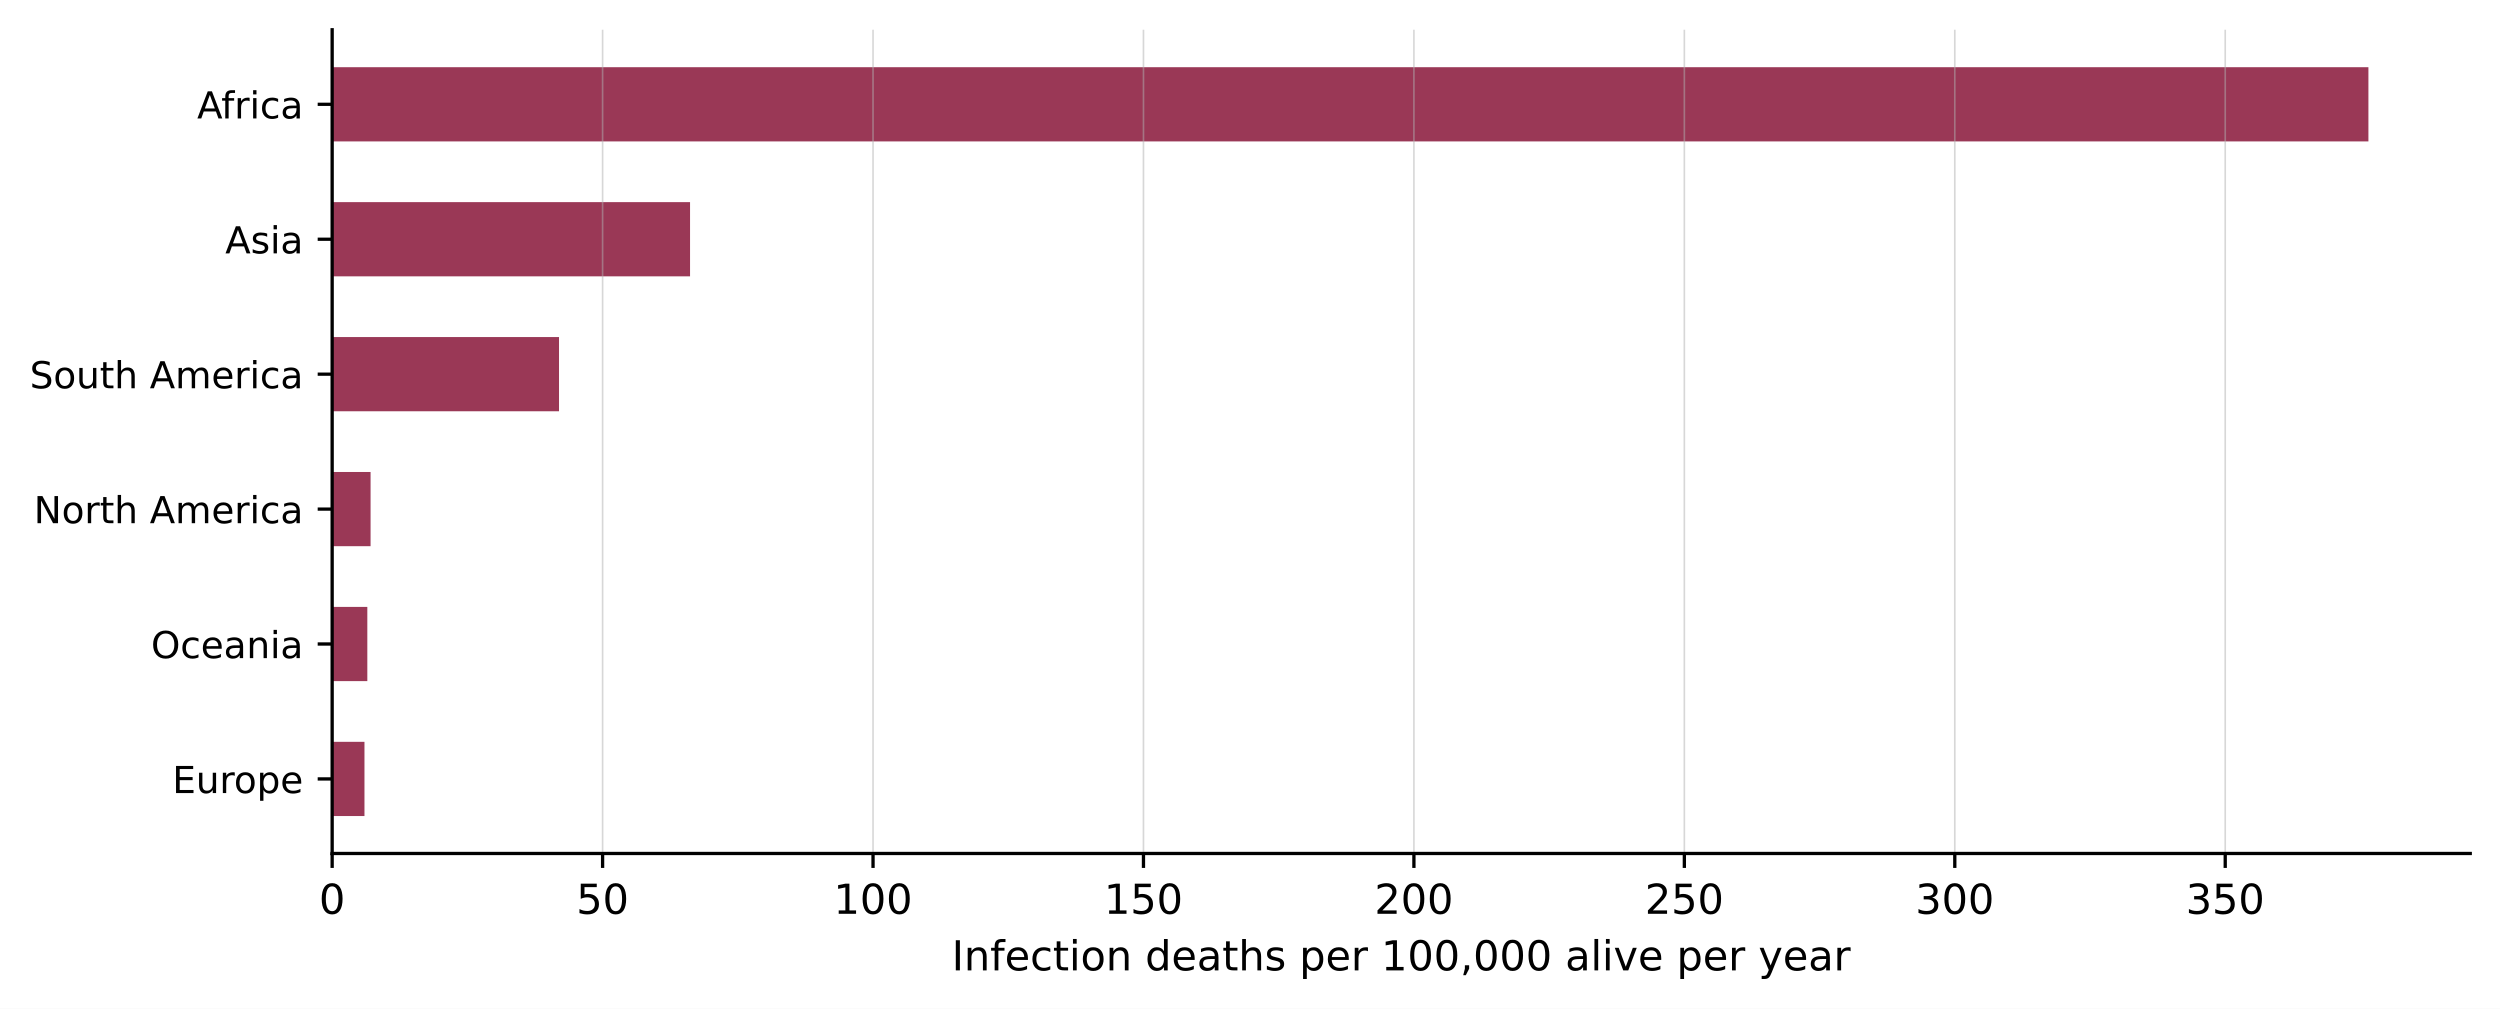
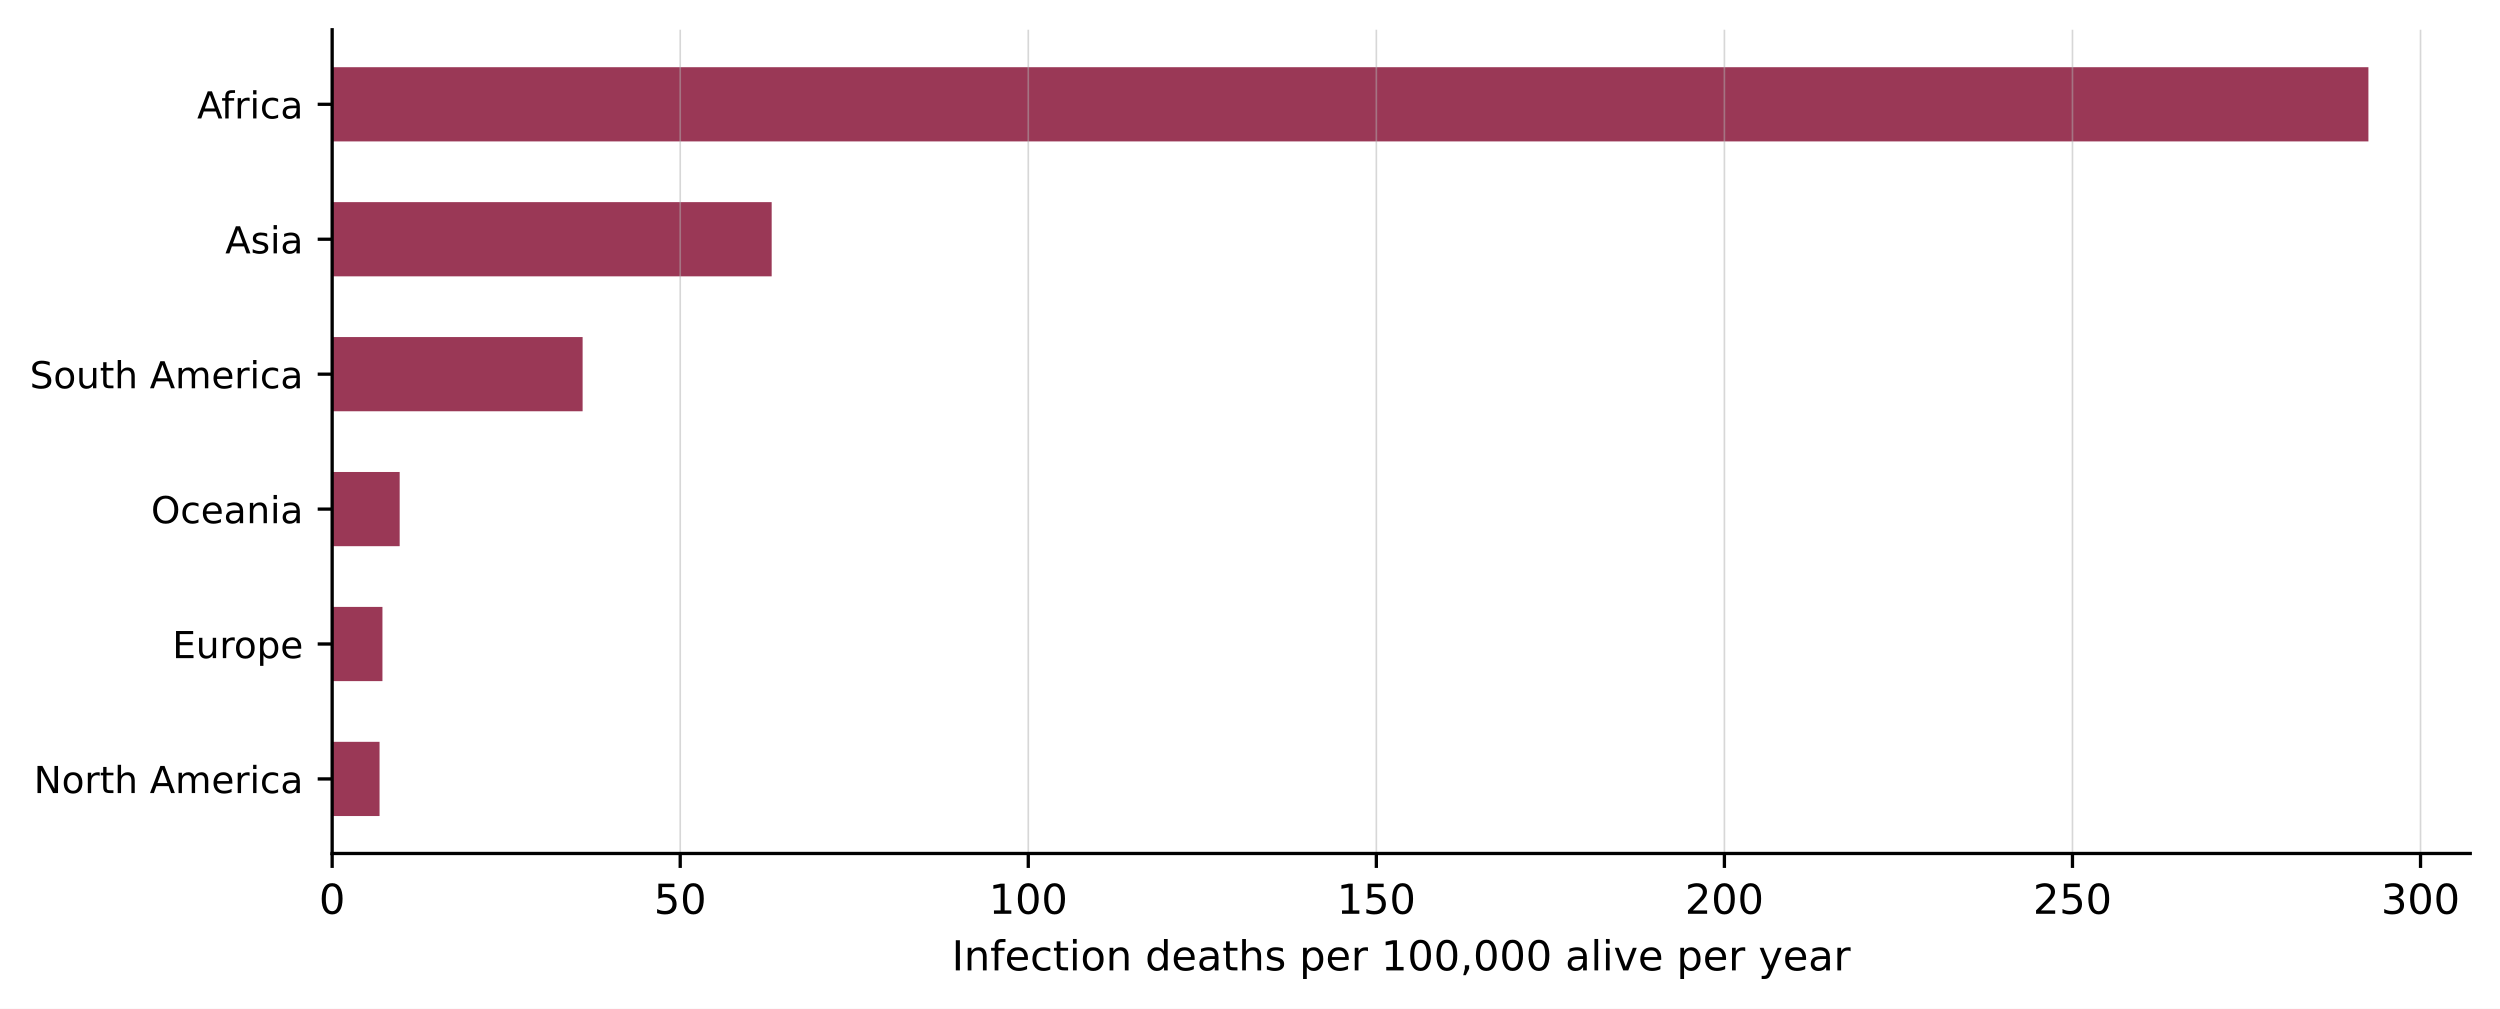
<svg xmlns="http://www.w3.org/2000/svg" xmlns:xlink="http://www.w3.org/1999/xlink" width="604.702pt" height="243.996pt" viewBox="0 0 604.702 243.996" version="1.1">
  <defs>
    <style type="text/css">*{stroke-linejoin: round; stroke-linecap: butt}</style>
  </defs>
  <g id="figure_1">
    <g id="patch_1">
      <path d="M 0 243.996  L 604.702 243.996  L 604.702 0  L 0 0  z " style="fill: #ffffff" />
    </g>
    <g id="axes_1">
      <g id="patch_2">
        <path d="M 80.342 206.44  L 597.502 206.44  L 597.502 7.2  L 80.342 7.2  z " style="fill: #ffffff" />
      </g>
      <g id="patch_3">
-         <path d="M 80.342 197.384  L 88.157 197.384  L 88.157 179.434  L 80.342 179.434  z " clip-path="url(#pa923125299)" style="fill: #8c1d40; opacity: 0.88" />
+         <path d="M 80.342 197.384  L 91.806 197.384  L 91.806 179.434  L 80.342 179.434  z " clip-path="url(#p5f1d730fd7)" style="fill: #8c1d40; opacity: 0.88" />
      </g>
      <g id="patch_4">
-         <path d="M 80.342 164.748  L 88.849 164.748  L 88.849 146.799  L 80.342 146.799  z " clip-path="url(#pa923125299)" style="fill: #8c1d40; opacity: 0.88" />
+         <path d="M 80.342 164.748  L 92.507 164.748  L 92.507 146.799  L 80.342 146.799  z " clip-path="url(#p5f1d730fd7)" style="fill: #8c1d40; opacity: 0.88" />
      </g>
      <g id="patch_5">
-         <path d="M 80.342 132.113  L 89.634 132.113  L 89.634 114.163  L 80.342 114.163  z " clip-path="url(#pa923125299)" style="fill: #8c1d40; opacity: 0.88" />
+         <path d="M 80.342 132.113  L 96.672 132.113  L 96.672 114.163  L 80.342 114.163  z " clip-path="url(#p5f1d730fd7)" style="fill: #8c1d40; opacity: 0.88" />
      </g>
      <g id="patch_6">
-         <path d="M 80.342 99.477  L 135.216 99.477  L 135.216 81.527  L 80.342 81.527  z " clip-path="url(#pa923125299)" style="fill: #8c1d40; opacity: 0.88" />
+         <path d="M 80.342 99.477  L 140.924 99.477  L 140.924 81.527  L 80.342 81.527  z " clip-path="url(#p5f1d730fd7)" style="fill: #8c1d40; opacity: 0.88" />
      </g>
      <g id="patch_7">
-         <path d="M 80.342 66.841  L 166.91 66.841  L 166.91 48.892  L 80.342 48.892  z " clip-path="url(#pa923125299)" style="fill: #8c1d40; opacity: 0.88" />
+         <path d="M 80.342 66.841  L 186.654 66.841  L 186.654 48.892  L 80.342 48.892  z " clip-path="url(#p5f1d730fd7)" style="fill: #8c1d40; opacity: 0.88" />
      </g>
      <g id="patch_8">
-         <path d="M 80.342 34.206  L 572.875 34.206  L 572.875 16.256  L 80.342 16.256  z " clip-path="url(#pa923125299)" style="fill: #8c1d40; opacity: 0.88" />
+         <path d="M 80.342 34.206  L 572.875 34.206  L 572.875 16.256  L 80.342 16.256  z " clip-path="url(#p5f1d730fd7)" style="fill: #8c1d40; opacity: 0.88" />
      </g>
      <g id="matplotlib.axis_1">
        <g id="xtick_1">
          <g id="line2d_1">
-             <path d="M 80.342 206.44  L 80.342 7.2  " clip-path="url(#pa923125299)" style="fill: none; stroke: #b0b0b0; stroke-opacity: 0.5; stroke-width: 0.4; stroke-linecap: square" />
+             <path d="M 80.342 206.44  L 80.342 7.2  " clip-path="url(#p5f1d730fd7)" style="fill: none; stroke: #b0b0b0; stroke-opacity: 0.5; stroke-width: 0.4; stroke-linecap: square" />
          </g>
          <g id="line2d_2">
            <defs>
-               <path id="m6119f65f15" d="M 0 0  L 0 3.5  " style="stroke: #000000; stroke-width: 0.8" />
+               <path id="m480f4512f0" d="M 0 0  L 0 3.5  " style="stroke: #000000; stroke-width: 0.8" />
            </defs>
            <g>
-               <use xlink:href="#m6119f65f15" x="80.342" y="206.44" style="stroke: #000000; stroke-width: 0.8" />
+               <use xlink:href="#m480f4512f0" x="80.342" y="206.44" style="stroke: #000000; stroke-width: 0.8" />
            </g>
          </g>
          <g id="text_1">
            <g transform="translate(77.16031 221.0384) scale(0.1 -0.1)">
              <defs>
                <path id="DejaVuSans-30" d="M 2034 4250  Q 1547 4250 1301 3770  Q 1056 3291 1056 2328  Q 1056 1369 1301 889  Q 1547 409 2034 409  Q 2525 409 2770 889  Q 3016 1369 3016 2328  Q 3016 3291 2770 3770  Q 2525 4250 2034 4250  z M 2034 4750  Q 2819 4750 3233 4129  Q 3647 3509 3647 2328  Q 3647 1150 3233 529  Q 2819 -91 2034 -91  Q 1250 -91 836 529  Q 422 1150 422 2328  Q 422 3509 836 4129  Q 1250 4750 2034 4750  z " transform="scale(0.015625)" />
              </defs>
              <use xlink:href="#DejaVuSans-30" />
            </g>
          </g>
        </g>
        <g id="xtick_2">
          <g id="line2d_3">
-             <path d="M 145.756 206.44  L 145.756 7.2  " clip-path="url(#pa923125299)" style="fill: none; stroke: #b0b0b0; stroke-opacity: 0.5; stroke-width: 0.4; stroke-linecap: square" />
+             <path d="M 164.531 206.44  L 164.531 7.2  " clip-path="url(#p5f1d730fd7)" style="fill: none; stroke: #b0b0b0; stroke-opacity: 0.5; stroke-width: 0.4; stroke-linecap: square" />
          </g>
          <g id="line2d_4">
            <g>
-               <use xlink:href="#m6119f65f15" x="145.756" y="206.44" style="stroke: #000000; stroke-width: 0.8" />
+               <use xlink:href="#m480f4512f0" x="164.531" y="206.44" style="stroke: #000000; stroke-width: 0.8" />
            </g>
          </g>
          <g id="text_2">
-             <g transform="translate(139.3932 221.0384) scale(0.1 -0.1)">
+             <g transform="translate(158.1688 221.0384) scale(0.1 -0.1)">
              <defs>
                <path id="DejaVuSans-35" d="M 691 4666  L 3169 4666  L 3169 4134  L 1269 4134  L 1269 2991  Q 1406 3038 1543 3061  Q 1681 3084 1819 3084  Q 2600 3084 3056 2656  Q 3513 2228 3513 1497  Q 3513 744 3044 326  Q 2575 -91 1722 -91  Q 1428 -91 1123 -41  Q 819 9 494 109  L 494 744  Q 775 591 1075 516  Q 1375 441 1709 441  Q 2250 441 2565 725  Q 2881 1009 2881 1497  Q 2881 1984 2565 2268  Q 2250 2553 1709 2553  Q 1456 2553 1204 2497  Q 953 2441 691 2322  L 691 4666  z " transform="scale(0.015625)" />
              </defs>
              <use xlink:href="#DejaVuSans-35" />
              <use xlink:href="#DejaVuSans-30" transform="translate(63.62305 0)" />
            </g>
          </g>
        </g>
        <g id="xtick_3">
          <g id="line2d_5">
-             <path d="M 211.17 206.44  L 211.17 7.2  " clip-path="url(#pa923125299)" style="fill: none; stroke: #b0b0b0; stroke-opacity: 0.5; stroke-width: 0.4; stroke-linecap: square" />
+             <path d="M 248.721 206.44  L 248.721 7.2  " clip-path="url(#p5f1d730fd7)" style="fill: none; stroke: #b0b0b0; stroke-opacity: 0.5; stroke-width: 0.4; stroke-linecap: square" />
          </g>
          <g id="line2d_6">
            <g>
-               <use xlink:href="#m6119f65f15" x="211.17" y="206.44" style="stroke: #000000; stroke-width: 0.8" />
+               <use xlink:href="#m480f4512f0" x="248.721" y="206.44" style="stroke: #000000; stroke-width: 0.8" />
            </g>
          </g>
          <g id="text_3">
-             <g transform="translate(201.6261 221.0384) scale(0.1 -0.1)">
+             <g transform="translate(239.1772 221.0384) scale(0.1 -0.1)">
              <defs>
                <path id="DejaVuSans-31" d="M 794 531  L 1825 531  L 1825 4091  L 703 3866  L 703 4441  L 1819 4666  L 2450 4666  L 2450 531  L 3481 531  L 3481 0  L 794 0  L 794 531  z " transform="scale(0.015625)" />
              </defs>
              <use xlink:href="#DejaVuSans-31" />
              <use xlink:href="#DejaVuSans-30" transform="translate(63.62305 0)" />
              <use xlink:href="#DejaVuSans-30" transform="translate(127.2461 0)" />
            </g>
          </g>
        </g>
        <g id="xtick_4">
          <g id="line2d_7">
-             <path d="M 276.584 206.44  L 276.584 7.2  " clip-path="url(#pa923125299)" style="fill: none; stroke: #b0b0b0; stroke-opacity: 0.5; stroke-width: 0.4; stroke-linecap: square" />
+             <path d="M 332.911 206.44  L 332.911 7.2  " clip-path="url(#p5f1d730fd7)" style="fill: none; stroke: #b0b0b0; stroke-opacity: 0.5; stroke-width: 0.4; stroke-linecap: square" />
          </g>
          <g id="line2d_8">
            <g>
-               <use xlink:href="#m6119f65f15" x="276.584" y="206.44" style="stroke: #000000; stroke-width: 0.8" />
+               <use xlink:href="#m480f4512f0" x="332.911" y="206.44" style="stroke: #000000; stroke-width: 0.8" />
            </g>
          </g>
          <g id="text_4">
-             <g transform="translate(267.0402 221.0384) scale(0.1 -0.1)">
+             <g transform="translate(323.3669 221.0384) scale(0.1 -0.1)">
              <use xlink:href="#DejaVuSans-31" />
              <use xlink:href="#DejaVuSans-35" transform="translate(63.62305 0)" />
              <use xlink:href="#DejaVuSans-30" transform="translate(127.2461 0)" />
            </g>
          </g>
        </g>
        <g id="xtick_5">
          <g id="line2d_9">
-             <path d="M 341.998 206.44  L 341.998 7.2  " clip-path="url(#pa923125299)" style="fill: none; stroke: #b0b0b0; stroke-opacity: 0.5; stroke-width: 0.4; stroke-linecap: square" />
+             <path d="M 417.1 206.44  L 417.1 7.2  " clip-path="url(#p5f1d730fd7)" style="fill: none; stroke: #b0b0b0; stroke-opacity: 0.5; stroke-width: 0.4; stroke-linecap: square" />
          </g>
          <g id="line2d_10">
            <g>
-               <use xlink:href="#m6119f65f15" x="341.998" y="206.44" style="stroke: #000000; stroke-width: 0.8" />
+               <use xlink:href="#m480f4512f0" x="417.1" y="206.44" style="stroke: #000000; stroke-width: 0.8" />
            </g>
          </g>
          <g id="text_5">
-             <g transform="translate(332.4543 221.0384) scale(0.1 -0.1)">
+             <g transform="translate(407.5566 221.0384) scale(0.1 -0.1)">
              <defs>
                <path id="DejaVuSans-32" d="M 1228 531  L 3431 531  L 3431 0  L 469 0  L 469 531  Q 828 903 1448 1529  Q 2069 2156 2228 2338  Q 2531 2678 2651 2914  Q 2772 3150 2772 3378  Q 2772 3750 2511 3984  Q 2250 4219 1831 4219  Q 1534 4219 1204 4116  Q 875 4013 500 3803  L 500 4441  Q 881 4594 1212 4672  Q 1544 4750 1819 4750  Q 2544 4750 2975 4387  Q 3406 4025 3406 3419  Q 3406 3131 3298 2873  Q 3191 2616 2906 2266  Q 2828 2175 2409 1742  Q 1991 1309 1228 531  z " transform="scale(0.015625)" />
              </defs>
              <use xlink:href="#DejaVuSans-32" />
              <use xlink:href="#DejaVuSans-30" transform="translate(63.62305 0)" />
              <use xlink:href="#DejaVuSans-30" transform="translate(127.2461 0)" />
            </g>
          </g>
        </g>
        <g id="xtick_6">
          <g id="line2d_11">
-             <path d="M 407.412 206.44  L 407.412 7.2  " clip-path="url(#pa923125299)" style="fill: none; stroke: #b0b0b0; stroke-opacity: 0.5; stroke-width: 0.4; stroke-linecap: square" />
+             <path d="M 501.29 206.44  L 501.29 7.2  " clip-path="url(#p5f1d730fd7)" style="fill: none; stroke: #b0b0b0; stroke-opacity: 0.5; stroke-width: 0.4; stroke-linecap: square" />
          </g>
          <g id="line2d_12">
            <g>
-               <use xlink:href="#m6119f65f15" x="407.412" y="206.44" style="stroke: #000000; stroke-width: 0.8" />
+               <use xlink:href="#m480f4512f0" x="501.29" y="206.44" style="stroke: #000000; stroke-width: 0.8" />
            </g>
          </g>
          <g id="text_6">
-             <g transform="translate(397.8685 221.0384) scale(0.1 -0.1)">
+             <g transform="translate(491.7463 221.0384) scale(0.1 -0.1)">
              <use xlink:href="#DejaVuSans-32" />
              <use xlink:href="#DejaVuSans-35" transform="translate(63.62305 0)" />
              <use xlink:href="#DejaVuSans-30" transform="translate(127.2461 0)" />
            </g>
          </g>
        </g>
        <g id="xtick_7">
          <g id="line2d_13">
-             <path d="M 472.826 206.44  L 472.826 7.2  " clip-path="url(#pa923125299)" style="fill: none; stroke: #b0b0b0; stroke-opacity: 0.5; stroke-width: 0.4; stroke-linecap: square" />
+             <path d="M 585.48 206.44  L 585.48 7.2  " clip-path="url(#p5f1d730fd7)" style="fill: none; stroke: #b0b0b0; stroke-opacity: 0.5; stroke-width: 0.4; stroke-linecap: square" />
          </g>
          <g id="line2d_14">
            <g>
-               <use xlink:href="#m6119f65f15" x="472.826" y="206.44" style="stroke: #000000; stroke-width: 0.8" />
+               <use xlink:href="#m480f4512f0" x="585.48" y="206.44" style="stroke: #000000; stroke-width: 0.8" />
            </g>
          </g>
          <g id="text_7">
-             <g transform="translate(463.2826 221.0384) scale(0.1 -0.1)">
+             <g transform="translate(575.936 221.0384) scale(0.1 -0.1)">
              <defs>
                <path id="DejaVuSans-33" d="M 2597 2516  Q 3050 2419 3304 2112  Q 3559 1806 3559 1356  Q 3559 666 3084 287  Q 2609 -91 1734 -91  Q 1441 -91 1130 -33  Q 819 25 488 141  L 488 750  Q 750 597 1062 519  Q 1375 441 1716 441  Q 2309 441 2620 675  Q 2931 909 2931 1356  Q 2931 1769 2642 2001  Q 2353 2234 1838 2234  L 1294 2234  L 1294 2753  L 1863 2753  Q 2328 2753 2575 2939  Q 2822 3125 2822 3475  Q 2822 3834 2567 4026  Q 2313 4219 1838 4219  Q 1578 4219 1281 4162  Q 984 4106 628 3988  L 628 4550  Q 988 4650 1302 4700  Q 1616 4750 1894 4750  Q 2613 4750 3031 4423  Q 3450 4097 3450 3541  Q 3450 3153 3228 2886  Q 3006 2619 2597 2516  z " transform="scale(0.015625)" />
              </defs>
              <use xlink:href="#DejaVuSans-33" />
              <use xlink:href="#DejaVuSans-30" transform="translate(63.62305 0)" />
              <use xlink:href="#DejaVuSans-30" transform="translate(127.2461 0)" />
            </g>
          </g>
        </g>
-         <g id="xtick_8">
-           <g id="line2d_15">
-             <path d="M 538.24 206.44  L 538.24 7.2  " clip-path="url(#pa923125299)" style="fill: none; stroke: #b0b0b0; stroke-opacity: 0.5; stroke-width: 0.4; stroke-linecap: square" />
-           </g>
-           <g id="line2d_16">
-             <g>
-               <use xlink:href="#m6119f65f15" x="538.24" y="206.44" style="stroke: #000000; stroke-width: 0.8" />
-             </g>
-           </g>
-           <g id="text_8">
-             <g transform="translate(528.6967 221.0384) scale(0.1 -0.1)">
-               <use xlink:href="#DejaVuSans-33" />
-               <use xlink:href="#DejaVuSans-35" transform="translate(63.62305 0)" />
-               <use xlink:href="#DejaVuSans-30" transform="translate(127.2461 0)" />
-             </g>
-           </g>
-         </g>
-         <g id="text_9">
+         <g id="text_8">
          <g transform="translate(230.2091 234.7166) scale(0.1 -0.1)">
            <defs>
              <path id="DejaVuSans-49" d="M 628 4666  L 1259 4666  L 1259 0  L 628 0  L 628 4666  z " transform="scale(0.015625)" />
              <path id="DejaVuSans-6e" d="M 3513 2113  L 3513 0  L 2938 0  L 2938 2094  Q 2938 2591 2744 2837  Q 2550 3084 2163 3084  Q 1697 3084 1428 2787  Q 1159 2491 1159 1978  L 1159 0  L 581 0  L 581 3500  L 1159 3500  L 1159 2956  Q 1366 3272 1645 3428  Q 1925 3584 2291 3584  Q 2894 3584 3203 3211  Q 3513 2838 3513 2113  z " transform="scale(0.015625)" />
              <path id="DejaVuSans-66" d="M 2375 4863  L 2375 4384  L 1825 4384  Q 1516 4384 1395 4259  Q 1275 4134 1275 3809  L 1275 3500  L 2222 3500  L 2222 3053  L 1275 3053  L 1275 0  L 697 0  L 697 3053  L 147 3053  L 147 3500  L 697 3500  L 697 3744  Q 697 4328 969 4595  Q 1241 4863 1831 4863  L 2375 4863  z " transform="scale(0.015625)" />
              <path id="DejaVuSans-65" d="M 3597 1894  L 3597 1613  L 953 1613  Q 991 1019 1311 708  Q 1631 397 2203 397  Q 2534 397 2845 478  Q 3156 559 3463 722  L 3463 178  Q 3153 47 2828 -22  Q 2503 -91 2169 -91  Q 1331 -91 842 396  Q 353 884 353 1716  Q 353 2575 817 3079  Q 1281 3584 2069 3584  Q 2775 3584 3186 3129  Q 3597 2675 3597 1894  z M 3022 2063  Q 3016 2534 2758 2815  Q 2500 3097 2075 3097  Q 1594 3097 1305 2825  Q 1016 2553 972 2059  L 3022 2063  z " transform="scale(0.015625)" />
              <path id="DejaVuSans-63" d="M 3122 3366  L 3122 2828  Q 2878 2963 2633 3030  Q 2388 3097 2138 3097  Q 1578 3097 1268 2742  Q 959 2388 959 1747  Q 959 1106 1268 751  Q 1578 397 2138 397  Q 2388 397 2633 464  Q 2878 531 3122 666  L 3122 134  Q 2881 22 2623 -34  Q 2366 -91 2075 -91  Q 1284 -91 818 406  Q 353 903 353 1747  Q 353 2603 823 3093  Q 1294 3584 2113 3584  Q 2378 3584 2631 3529  Q 2884 3475 3122 3366  z " transform="scale(0.015625)" />
              <path id="DejaVuSans-74" d="M 1172 4494  L 1172 3500  L 2356 3500  L 2356 3053  L 1172 3053  L 1172 1153  Q 1172 725 1289 603  Q 1406 481 1766 481  L 2356 481  L 2356 0  L 1766 0  Q 1100 0 847 248  Q 594 497 594 1153  L 594 3053  L 172 3053  L 172 3500  L 594 3500  L 594 4494  L 1172 4494  z " transform="scale(0.015625)" />
              <path id="DejaVuSans-69" d="M 603 3500  L 1178 3500  L 1178 0  L 603 0  L 603 3500  z M 603 4863  L 1178 4863  L 1178 4134  L 603 4134  L 603 4863  z " transform="scale(0.015625)" />
              <path id="DejaVuSans-6f" d="M 1959 3097  Q 1497 3097 1228 2736  Q 959 2375 959 1747  Q 959 1119 1226 758  Q 1494 397 1959 397  Q 2419 397 2687 759  Q 2956 1122 2956 1747  Q 2956 2369 2687 2733  Q 2419 3097 1959 3097  z M 1959 3584  Q 2709 3584 3137 3096  Q 3566 2609 3566 1747  Q 3566 888 3137 398  Q 2709 -91 1959 -91  Q 1206 -91 779 398  Q 353 888 353 1747  Q 353 2609 779 3096  Q 1206 3584 1959 3584  z " transform="scale(0.015625)" />
              <path id="DejaVuSans-20" transform="scale(0.015625)" />
              <path id="DejaVuSans-64" d="M 2906 2969  L 2906 4863  L 3481 4863  L 3481 0  L 2906 0  L 2906 525  Q 2725 213 2448 61  Q 2172 -91 1784 -91  Q 1150 -91 751 415  Q 353 922 353 1747  Q 353 2572 751 3078  Q 1150 3584 1784 3584  Q 2172 3584 2448 3432  Q 2725 3281 2906 2969  z M 947 1747  Q 947 1113 1208 752  Q 1469 391 1925 391  Q 2381 391 2643 752  Q 2906 1113 2906 1747  Q 2906 2381 2643 2742  Q 2381 3103 1925 3103  Q 1469 3103 1208 2742  Q 947 2381 947 1747  z " transform="scale(0.015625)" />
              <path id="DejaVuSans-61" d="M 2194 1759  Q 1497 1759 1228 1600  Q 959 1441 959 1056  Q 959 750 1161 570  Q 1363 391 1709 391  Q 2188 391 2477 730  Q 2766 1069 2766 1631  L 2766 1759  L 2194 1759  z M 3341 1997  L 3341 0  L 2766 0  L 2766 531  Q 2569 213 2275 61  Q 1981 -91 1556 -91  Q 1019 -91 701 211  Q 384 513 384 1019  Q 384 1609 779 1909  Q 1175 2209 1959 2209  L 2766 2209  L 2766 2266  Q 2766 2663 2505 2880  Q 2244 3097 1772 3097  Q 1472 3097 1187 3025  Q 903 2953 641 2809  L 641 3341  Q 956 3463 1253 3523  Q 1550 3584 1831 3584  Q 2591 3584 2966 3190  Q 3341 2797 3341 1997  z " transform="scale(0.015625)" />
              <path id="DejaVuSans-68" d="M 3513 2113  L 3513 0  L 2938 0  L 2938 2094  Q 2938 2591 2744 2837  Q 2550 3084 2163 3084  Q 1697 3084 1428 2787  Q 1159 2491 1159 1978  L 1159 0  L 581 0  L 581 4863  L 1159 4863  L 1159 2956  Q 1366 3272 1645 3428  Q 1925 3584 2291 3584  Q 2894 3584 3203 3211  Q 3513 2838 3513 2113  z " transform="scale(0.015625)" />
              <path id="DejaVuSans-73" d="M 2834 3397  L 2834 2853  Q 2591 2978 2328 3040  Q 2066 3103 1784 3103  Q 1356 3103 1142 2972  Q 928 2841 928 2578  Q 928 2378 1081 2264  Q 1234 2150 1697 2047  L 1894 2003  Q 2506 1872 2764 1633  Q 3022 1394 3022 966  Q 3022 478 2636 193  Q 2250 -91 1575 -91  Q 1294 -91 989 -36  Q 684 19 347 128  L 347 722  Q 666 556 975 473  Q 1284 391 1588 391  Q 1994 391 2212 530  Q 2431 669 2431 922  Q 2431 1156 2273 1281  Q 2116 1406 1581 1522  L 1381 1569  Q 847 1681 609 1914  Q 372 2147 372 2553  Q 372 3047 722 3315  Q 1072 3584 1716 3584  Q 2034 3584 2315 3537  Q 2597 3491 2834 3397  z " transform="scale(0.015625)" />
              <path id="DejaVuSans-70" d="M 1159 525  L 1159 -1331  L 581 -1331  L 581 3500  L 1159 3500  L 1159 2969  Q 1341 3281 1617 3432  Q 1894 3584 2278 3584  Q 2916 3584 3314 3078  Q 3713 2572 3713 1747  Q 3713 922 3314 415  Q 2916 -91 2278 -91  Q 1894 -91 1617 61  Q 1341 213 1159 525  z M 3116 1747  Q 3116 2381 2855 2742  Q 2594 3103 2138 3103  Q 1681 3103 1420 2742  Q 1159 2381 1159 1747  Q 1159 1113 1420 752  Q 1681 391 2138 391  Q 2594 391 2855 752  Q 3116 1113 3116 1747  z " transform="scale(0.015625)" />
              <path id="DejaVuSans-72" d="M 2631 2963  Q 2534 3019 2420 3045  Q 2306 3072 2169 3072  Q 1681 3072 1420 2755  Q 1159 2438 1159 1844  L 1159 0  L 581 0  L 581 3500  L 1159 3500  L 1159 2956  Q 1341 3275 1631 3429  Q 1922 3584 2338 3584  Q 2397 3584 2469 3576  Q 2541 3569 2628 3553  L 2631 2963  z " transform="scale(0.015625)" />
              <path id="DejaVuSans-2c" d="M 750 794  L 1409 794  L 1409 256  L 897 -744  L 494 -744  L 750 256  L 750 794  z " transform="scale(0.015625)" />
              <path id="DejaVuSans-6c" d="M 603 4863  L 1178 4863  L 1178 0  L 603 0  L 603 4863  z " transform="scale(0.015625)" />
              <path id="DejaVuSans-76" d="M 191 3500  L 800 3500  L 1894 563  L 2988 3500  L 3597 3500  L 2284 0  L 1503 0  L 191 3500  z " transform="scale(0.015625)" />
              <path id="DejaVuSans-79" d="M 2059 -325  Q 1816 -950 1584 -1140  Q 1353 -1331 966 -1331  L 506 -1331  L 506 -850  L 844 -850  Q 1081 -850 1212 -737  Q 1344 -625 1503 -206  L 1606 56  L 191 3500  L 800 3500  L 1894 763  L 2988 3500  L 3597 3500  L 2059 -325  z " transform="scale(0.015625)" />
            </defs>
            <use xlink:href="#DejaVuSans-49" />
            <use xlink:href="#DejaVuSans-6e" transform="translate(29.49219 0)" />
            <use xlink:href="#DejaVuSans-66" transform="translate(92.87109 0)" />
            <use xlink:href="#DejaVuSans-65" transform="translate(128.0762 0)" />
            <use xlink:href="#DejaVuSans-63" transform="translate(189.5996 0)" />
            <use xlink:href="#DejaVuSans-74" transform="translate(244.5801 0)" />
            <use xlink:href="#DejaVuSans-69" transform="translate(283.7891 0)" />
            <use xlink:href="#DejaVuSans-6f" transform="translate(311.5723 0)" />
            <use xlink:href="#DejaVuSans-6e" transform="translate(372.7539 0)" />
            <use xlink:href="#DejaVuSans-20" transform="translate(436.1328 0)" />
            <use xlink:href="#DejaVuSans-64" transform="translate(467.9199 0)" />
            <use xlink:href="#DejaVuSans-65" transform="translate(531.3965 0)" />
            <use xlink:href="#DejaVuSans-61" transform="translate(592.9199 0)" />
            <use xlink:href="#DejaVuSans-74" transform="translate(654.1992 0)" />
            <use xlink:href="#DejaVuSans-68" transform="translate(693.4082 0)" />
            <use xlink:href="#DejaVuSans-73" transform="translate(756.7871 0)" />
            <use xlink:href="#DejaVuSans-20" transform="translate(808.8867 0)" />
            <use xlink:href="#DejaVuSans-70" transform="translate(840.6738 0)" />
            <use xlink:href="#DejaVuSans-65" transform="translate(904.1504 0)" />
            <use xlink:href="#DejaVuSans-72" transform="translate(965.6738 0)" />
            <use xlink:href="#DejaVuSans-20" transform="translate(1006.787 0)" />
            <use xlink:href="#DejaVuSans-31" transform="translate(1038.574 0)" />
            <use xlink:href="#DejaVuSans-30" transform="translate(1102.197 0)" />
            <use xlink:href="#DejaVuSans-30" transform="translate(1165.82 0)" />
            <use xlink:href="#DejaVuSans-2c" transform="translate(1229.443 0)" />
            <use xlink:href="#DejaVuSans-30" transform="translate(1261.23 0)" />
            <use xlink:href="#DejaVuSans-30" transform="translate(1324.854 0)" />
            <use xlink:href="#DejaVuSans-30" transform="translate(1388.477 0)" />
            <use xlink:href="#DejaVuSans-20" transform="translate(1452.1 0)" />
            <use xlink:href="#DejaVuSans-61" transform="translate(1483.887 0)" />
            <use xlink:href="#DejaVuSans-6c" transform="translate(1545.166 0)" />
            <use xlink:href="#DejaVuSans-69" transform="translate(1572.949 0)" />
            <use xlink:href="#DejaVuSans-76" transform="translate(1600.732 0)" />
            <use xlink:href="#DejaVuSans-65" transform="translate(1659.912 0)" />
            <use xlink:href="#DejaVuSans-20" transform="translate(1721.436 0)" />
            <use xlink:href="#DejaVuSans-70" transform="translate(1753.223 0)" />
            <use xlink:href="#DejaVuSans-65" transform="translate(1816.699 0)" />
            <use xlink:href="#DejaVuSans-72" transform="translate(1878.223 0)" />
            <use xlink:href="#DejaVuSans-20" transform="translate(1919.336 0)" />
            <use xlink:href="#DejaVuSans-79" transform="translate(1951.123 0)" />
            <use xlink:href="#DejaVuSans-65" transform="translate(2010.303 0)" />
            <use xlink:href="#DejaVuSans-61" transform="translate(2071.826 0)" />
            <use xlink:href="#DejaVuSans-72" transform="translate(2133.105 0)" />
          </g>
        </g>
      </g>
      <g id="matplotlib.axis_2">
        <g id="ytick_1">
-           <g id="line2d_17">
+           <g id="line2d_15">
            <defs>
-               <path id="ma7d463a4ce" d="M 0 0  L -3.5 0  " style="stroke: #000000; stroke-width: 0.8" />
+               <path id="m67ebc786ab" d="M 0 0  L -3.5 0  " style="stroke: #000000; stroke-width: 0.8" />
            </defs>
            <g>
-               <use xlink:href="#ma7d463a4ce" x="80.342" y="188.409" style="stroke: #000000; stroke-width: 0.8" />
-             </g>
-           </g>
-           <g id="text_10">
-             <g transform="translate(41.69531 191.8282) scale(0.09 -0.09)">
-               <defs>
-                 <path id="DejaVuSans-45" d="M 628 4666  L 3578 4666  L 3578 4134  L 1259 4134  L 1259 2753  L 3481 2753  L 3481 2222  L 1259 2222  L 1259 531  L 3634 531  L 3634 0  L 628 0  L 628 4666  z " transform="scale(0.015625)" />
-                 <path id="DejaVuSans-75" d="M 544 1381  L 544 3500  L 1119 3500  L 1119 1403  Q 1119 906 1312 657  Q 1506 409 1894 409  Q 2359 409 2629 706  Q 2900 1003 2900 1516  L 2900 3500  L 3475 3500  L 3475 0  L 2900 0  L 2900 538  Q 2691 219 2414 64  Q 2138 -91 1772 -91  Q 1169 -91 856 284  Q 544 659 544 1381  z M 1991 3584  L 1991 3584  z " transform="scale(0.015625)" />
-               </defs>
-               <use xlink:href="#DejaVuSans-45" />
-               <use xlink:href="#DejaVuSans-75" transform="translate(63.18359 0)" />
-               <use xlink:href="#DejaVuSans-72" transform="translate(126.5625 0)" />
-               <use xlink:href="#DejaVuSans-6f" transform="translate(165.4258 0)" />
-               <use xlink:href="#DejaVuSans-70" transform="translate(226.6074 0)" />
-               <use xlink:href="#DejaVuSans-65" transform="translate(290.084 0)" />
-             </g>
-           </g>
-         </g>
-         <g id="ytick_2">
-           <g id="line2d_18">
-             <g>
-               <use xlink:href="#ma7d463a4ce" x="80.342" y="155.773" style="stroke: #000000; stroke-width: 0.8" />
-             </g>
-           </g>
-           <g id="text_11">
-             <g transform="translate(36.53578 159.1926) scale(0.09 -0.09)">
-               <defs>
-                 <path id="DejaVuSans-4f" d="M 2522 4238  Q 1834 4238 1429 3725  Q 1025 3213 1025 2328  Q 1025 1447 1429 934  Q 1834 422 2522 422  Q 3209 422 3611 934  Q 4013 1447 4013 2328  Q 4013 3213 3611 3725  Q 3209 4238 2522 4238  z M 2522 4750  Q 3503 4750 4090 4092  Q 4678 3434 4678 2328  Q 4678 1225 4090 567  Q 3503 -91 2522 -91  Q 1538 -91 948 565  Q 359 1222 359 2328  Q 359 3434 948 4092  Q 1538 4750 2522 4750  z " transform="scale(0.015625)" />
-               </defs>
-               <use xlink:href="#DejaVuSans-4f" />
-               <use xlink:href="#DejaVuSans-63" transform="translate(78.71094 0)" />
-               <use xlink:href="#DejaVuSans-65" transform="translate(133.6914 0)" />
-               <use xlink:href="#DejaVuSans-61" transform="translate(195.2148 0)" />
-               <use xlink:href="#DejaVuSans-6e" transform="translate(256.4941 0)" />
-               <use xlink:href="#DejaVuSans-69" transform="translate(319.873 0)" />
-               <use xlink:href="#DejaVuSans-61" transform="translate(347.6562 0)" />
-             </g>
-           </g>
-         </g>
-         <g id="ytick_3">
-           <g id="line2d_19">
-             <g>
-               <use xlink:href="#ma7d463a4ce" x="80.342" y="123.138" style="stroke: #000000; stroke-width: 0.8" />
-             </g>
-           </g>
-           <g id="text_12">
-             <g transform="translate(8.184375 126.5571) scale(0.09 -0.09)">
+               <use xlink:href="#m67ebc786ab" x="80.342" y="188.409" style="stroke: #000000; stroke-width: 0.8" />
+             </g>
+           </g>
+           <g id="text_9">
+             <g transform="translate(8.184375 191.8282) scale(0.09 -0.09)">
              <defs>
                <path id="DejaVuSans-4e" d="M 628 4666  L 1478 4666  L 3547 763  L 3547 4666  L 4159 4666  L 4159 0  L 3309 0  L 1241 3903  L 1241 0  L 628 0  L 628 4666  z " transform="scale(0.015625)" />
                <path id="DejaVuSans-41" d="M 2188 4044  L 1331 1722  L 3047 1722  L 2188 4044  z M 1831 4666  L 2547 4666  L 4325 0  L 3669 0  L 3244 1197  L 1141 1197  L 716 0  L 50 0  L 1831 4666  z " transform="scale(0.015625)" />
                <path id="DejaVuSans-6d" d="M 3328 2828  Q 3544 3216 3844 3400  Q 4144 3584 4550 3584  Q 5097 3584 5394 3201  Q 5691 2819 5691 2113  L 5691 0  L 5113 0  L 5113 2094  Q 5113 2597 4934 2840  Q 4756 3084 4391 3084  Q 3944 3084 3684 2787  Q 3425 2491 3425 1978  L 3425 0  L 2847 0  L 2847 2094  Q 2847 2600 2669 2842  Q 2491 3084 2119 3084  Q 1678 3084 1418 2786  Q 1159 2488 1159 1978  L 1159 0  L 581 0  L 581 3500  L 1159 3500  L 1159 2956  Q 1356 3278 1631 3431  Q 1906 3584 2284 3584  Q 2666 3584 2933 3390  Q 3200 3197 3328 2828  z " transform="scale(0.015625)" />
              </defs>
              <use xlink:href="#DejaVuSans-4e" />
              <use xlink:href="#DejaVuSans-6f" transform="translate(74.80469 0)" />
              <use xlink:href="#DejaVuSans-72" transform="translate(135.9863 0)" />
              <use xlink:href="#DejaVuSans-74" transform="translate(177.0996 0)" />
              <use xlink:href="#DejaVuSans-68" transform="translate(216.3086 0)" />
              <use xlink:href="#DejaVuSans-20" transform="translate(279.6875 0)" />
              <use xlink:href="#DejaVuSans-41" transform="translate(311.4746 0)" />
              <use xlink:href="#DejaVuSans-6d" transform="translate(379.8828 0)" />
              <use xlink:href="#DejaVuSans-65" transform="translate(477.2949 0)" />
              <use xlink:href="#DejaVuSans-72" transform="translate(538.8184 0)" />
              <use xlink:href="#DejaVuSans-69" transform="translate(579.9316 0)" />
              <use xlink:href="#DejaVuSans-63" transform="translate(607.7148 0)" />
              <use xlink:href="#DejaVuSans-61" transform="translate(662.6953 0)" />
            </g>
          </g>
        </g>
+         <g id="ytick_2">
+           <g id="line2d_16">
+             <g>
+               <use xlink:href="#m67ebc786ab" x="80.342" y="155.773" style="stroke: #000000; stroke-width: 0.8" />
+             </g>
+           </g>
+           <g id="text_10">
+             <g transform="translate(41.69531 159.1926) scale(0.09 -0.09)">
+               <defs>
+                 <path id="DejaVuSans-45" d="M 628 4666  L 3578 4666  L 3578 4134  L 1259 4134  L 1259 2753  L 3481 2753  L 3481 2222  L 1259 2222  L 1259 531  L 3634 531  L 3634 0  L 628 0  L 628 4666  z " transform="scale(0.015625)" />
+                 <path id="DejaVuSans-75" d="M 544 1381  L 544 3500  L 1119 3500  L 1119 1403  Q 1119 906 1312 657  Q 1506 409 1894 409  Q 2359 409 2629 706  Q 2900 1003 2900 1516  L 2900 3500  L 3475 3500  L 3475 0  L 2900 0  L 2900 538  Q 2691 219 2414 64  Q 2138 -91 1772 -91  Q 1169 -91 856 284  Q 544 659 544 1381  z M 1991 3584  L 1991 3584  z " transform="scale(0.015625)" />
+               </defs>
+               <use xlink:href="#DejaVuSans-45" />
+               <use xlink:href="#DejaVuSans-75" transform="translate(63.18359 0)" />
+               <use xlink:href="#DejaVuSans-72" transform="translate(126.5625 0)" />
+               <use xlink:href="#DejaVuSans-6f" transform="translate(165.4258 0)" />
+               <use xlink:href="#DejaVuSans-70" transform="translate(226.6074 0)" />
+               <use xlink:href="#DejaVuSans-65" transform="translate(290.084 0)" />
+             </g>
+           </g>
+         </g>
+         <g id="ytick_3">
+           <g id="line2d_17">
+             <g>
+               <use xlink:href="#m67ebc786ab" x="80.342" y="123.138" style="stroke: #000000; stroke-width: 0.8" />
+             </g>
+           </g>
+           <g id="text_11">
+             <g transform="translate(36.53578 126.5571) scale(0.09 -0.09)">
+               <defs>
+                 <path id="DejaVuSans-4f" d="M 2522 4238  Q 1834 4238 1429 3725  Q 1025 3213 1025 2328  Q 1025 1447 1429 934  Q 1834 422 2522 422  Q 3209 422 3611 934  Q 4013 1447 4013 2328  Q 4013 3213 3611 3725  Q 3209 4238 2522 4238  z M 2522 4750  Q 3503 4750 4090 4092  Q 4678 3434 4678 2328  Q 4678 1225 4090 567  Q 3503 -91 2522 -91  Q 1538 -91 948 565  Q 359 1222 359 2328  Q 359 3434 948 4092  Q 1538 4750 2522 4750  z " transform="scale(0.015625)" />
+               </defs>
+               <use xlink:href="#DejaVuSans-4f" />
+               <use xlink:href="#DejaVuSans-63" transform="translate(78.71094 0)" />
+               <use xlink:href="#DejaVuSans-65" transform="translate(133.6914 0)" />
+               <use xlink:href="#DejaVuSans-61" transform="translate(195.2148 0)" />
+               <use xlink:href="#DejaVuSans-6e" transform="translate(256.4941 0)" />
+               <use xlink:href="#DejaVuSans-69" transform="translate(319.873 0)" />
+               <use xlink:href="#DejaVuSans-61" transform="translate(347.6562 0)" />
+             </g>
+           </g>
+         </g>
        <g id="ytick_4">
-           <g id="line2d_20">
-             <g>
-               <use xlink:href="#ma7d463a4ce" x="80.342" y="90.502" style="stroke: #000000; stroke-width: 0.8" />
-             </g>
-           </g>
-           <g id="text_13">
+           <g id="line2d_18">
+             <g>
+               <use xlink:href="#m67ebc786ab" x="80.342" y="90.502" style="stroke: #000000; stroke-width: 0.8" />
+             </g>
+           </g>
+           <g id="text_12">
            <g transform="translate(7.2 93.92153) scale(0.09 -0.09)">
              <defs>
                <path id="DejaVuSans-53" d="M 3425 4513  L 3425 3897  Q 3066 4069 2747 4153  Q 2428 4238 2131 4238  Q 1616 4238 1336 4038  Q 1056 3838 1056 3469  Q 1056 3159 1242 3001  Q 1428 2844 1947 2747  L 2328 2669  Q 3034 2534 3370 2195  Q 3706 1856 3706 1288  Q 3706 609 3251 259  Q 2797 -91 1919 -91  Q 1588 -91 1214 -16  Q 841 59 441 206  L 441 856  Q 825 641 1194 531  Q 1563 422 1919 422  Q 2459 422 2753 634  Q 3047 847 3047 1241  Q 3047 1584 2836 1778  Q 2625 1972 2144 2069  L 1759 2144  Q 1053 2284 737 2584  Q 422 2884 422 3419  Q 422 4038 858 4394  Q 1294 4750 2059 4750  Q 2388 4750 2728 4690  Q 3069 4631 3425 4513  z " transform="scale(0.015625)" />
              </defs>
              <use xlink:href="#DejaVuSans-53" />
              <use xlink:href="#DejaVuSans-6f" transform="translate(63.47656 0)" />
              <use xlink:href="#DejaVuSans-75" transform="translate(124.6582 0)" />
              <use xlink:href="#DejaVuSans-74" transform="translate(188.0371 0)" />
              <use xlink:href="#DejaVuSans-68" transform="translate(227.2461 0)" />
              <use xlink:href="#DejaVuSans-20" transform="translate(290.625 0)" />
              <use xlink:href="#DejaVuSans-41" transform="translate(322.4121 0)" />
              <use xlink:href="#DejaVuSans-6d" transform="translate(390.8203 0)" />
              <use xlink:href="#DejaVuSans-65" transform="translate(488.2324 0)" />
              <use xlink:href="#DejaVuSans-72" transform="translate(549.7559 0)" />
              <use xlink:href="#DejaVuSans-69" transform="translate(590.8691 0)" />
              <use xlink:href="#DejaVuSans-63" transform="translate(618.6523 0)" />
              <use xlink:href="#DejaVuSans-61" transform="translate(673.6328 0)" />
            </g>
          </g>
        </g>
        <g id="ytick_5">
-           <g id="line2d_21">
-             <g>
-               <use xlink:href="#ma7d463a4ce" x="80.342" y="57.867" style="stroke: #000000; stroke-width: 0.8" />
-             </g>
-           </g>
-           <g id="text_14">
+           <g id="line2d_19">
+             <g>
+               <use xlink:href="#m67ebc786ab" x="80.342" y="57.867" style="stroke: #000000; stroke-width: 0.8" />
+             </g>
+           </g>
+           <g id="text_13">
            <g transform="translate(54.48094 61.28598) scale(0.09 -0.09)">
              <use xlink:href="#DejaVuSans-41" />
              <use xlink:href="#DejaVuSans-73" transform="translate(68.4082 0)" />
              <use xlink:href="#DejaVuSans-69" transform="translate(120.5078 0)" />
              <use xlink:href="#DejaVuSans-61" transform="translate(148.291 0)" />
            </g>
          </g>
        </g>
        <g id="ytick_6">
-           <g id="line2d_22">
-             <g>
-               <use xlink:href="#ma7d463a4ce" x="80.342" y="25.231" style="stroke: #000000; stroke-width: 0.8" />
-             </g>
-           </g>
-           <g id="text_15">
+           <g id="line2d_20">
+             <g>
+               <use xlink:href="#m67ebc786ab" x="80.342" y="25.231" style="stroke: #000000; stroke-width: 0.8" />
+             </g>
+           </g>
+           <g id="text_14">
            <g transform="translate(47.67891 28.65044) scale(0.09 -0.09)">
              <use xlink:href="#DejaVuSans-41" />
              <use xlink:href="#DejaVuSans-66" transform="translate(64.7832 0)" />
              <use xlink:href="#DejaVuSans-72" transform="translate(99.98828 0)" />
              <use xlink:href="#DejaVuSans-69" transform="translate(141.1016 0)" />
              <use xlink:href="#DejaVuSans-63" transform="translate(168.8848 0)" />
              <use xlink:href="#DejaVuSans-61" transform="translate(223.8652 0)" />
            </g>
          </g>
        </g>
      </g>
      <g id="patch_9">
        <path d="M 80.342 206.44  L 80.342 7.2  " style="fill: none; stroke: #000000; stroke-width: 0.8; stroke-linejoin: miter; stroke-linecap: square" />
      </g>
      <g id="patch_10">
        <path d="M 80.342 206.44  L 597.502 206.44  " style="fill: none; stroke: #000000; stroke-width: 0.8; stroke-linejoin: miter; stroke-linecap: square" />
      </g>
    </g>
  </g>
  <defs>
-     <clipPath id="pa923125299">
+     <clipPath id="p5f1d730fd7">
      <rect x="80.342" y="7.2" width="517.16" height="199.24" />
    </clipPath>
  </defs>
</svg>
